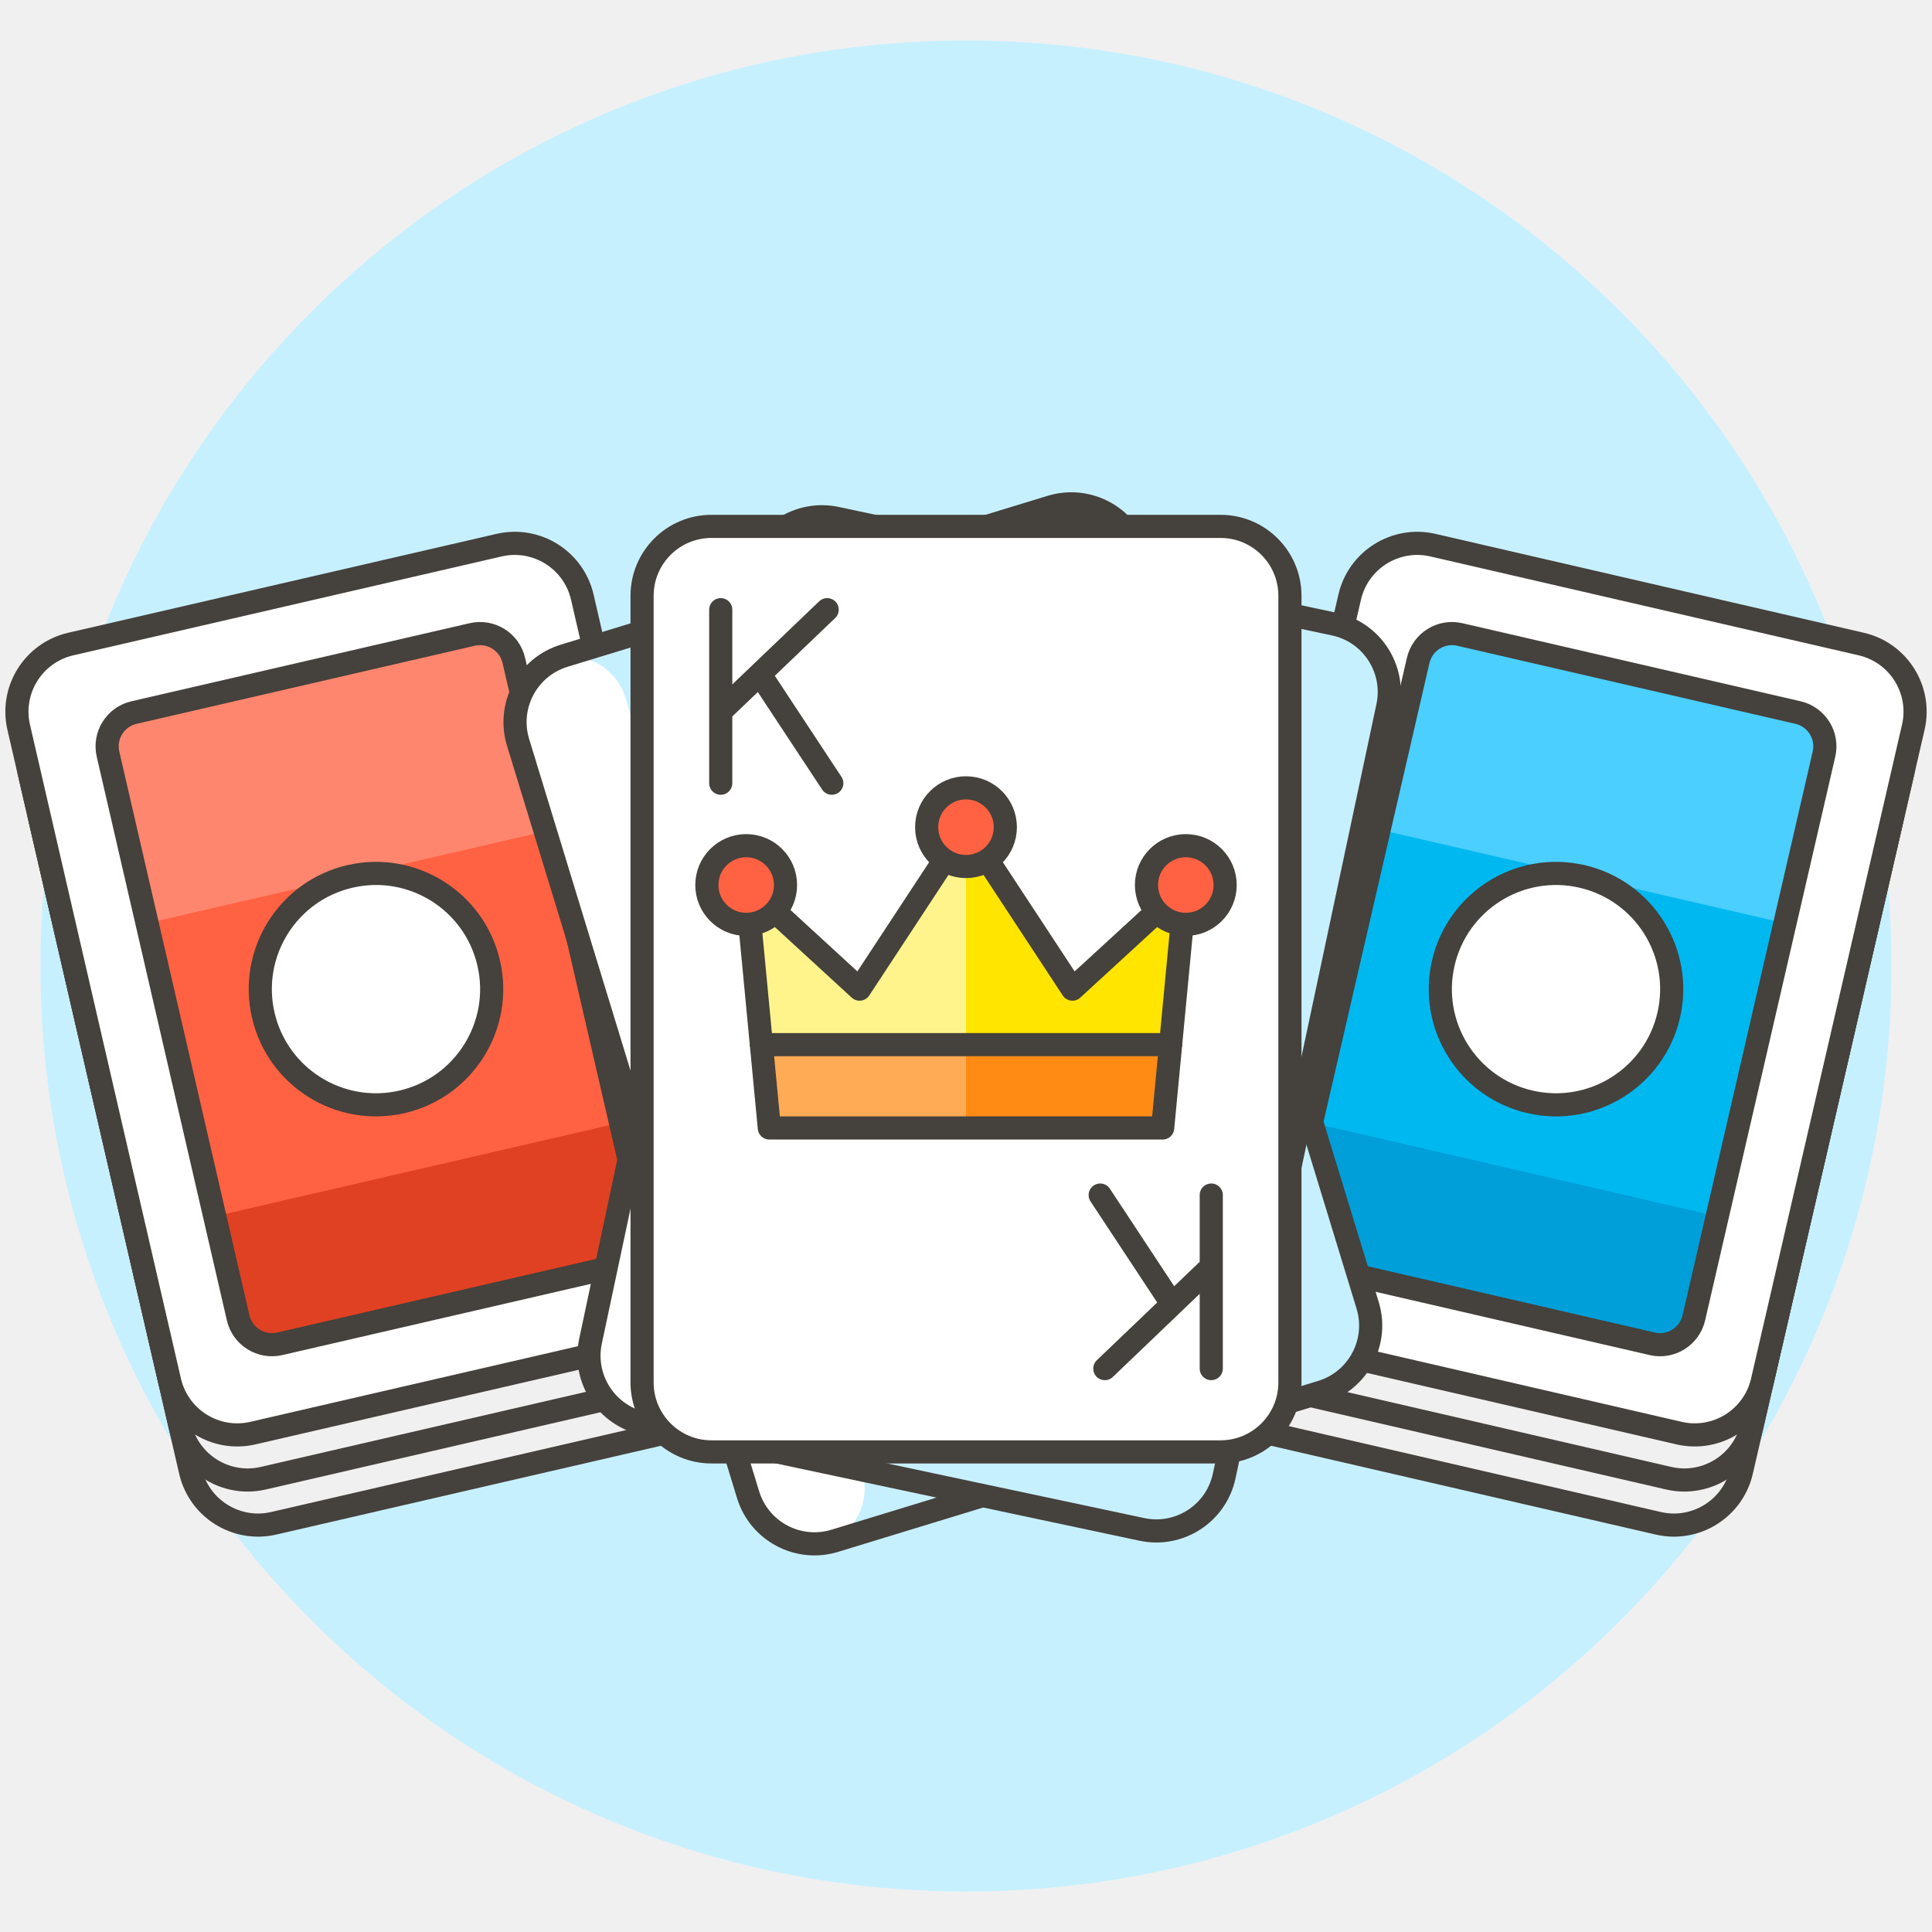
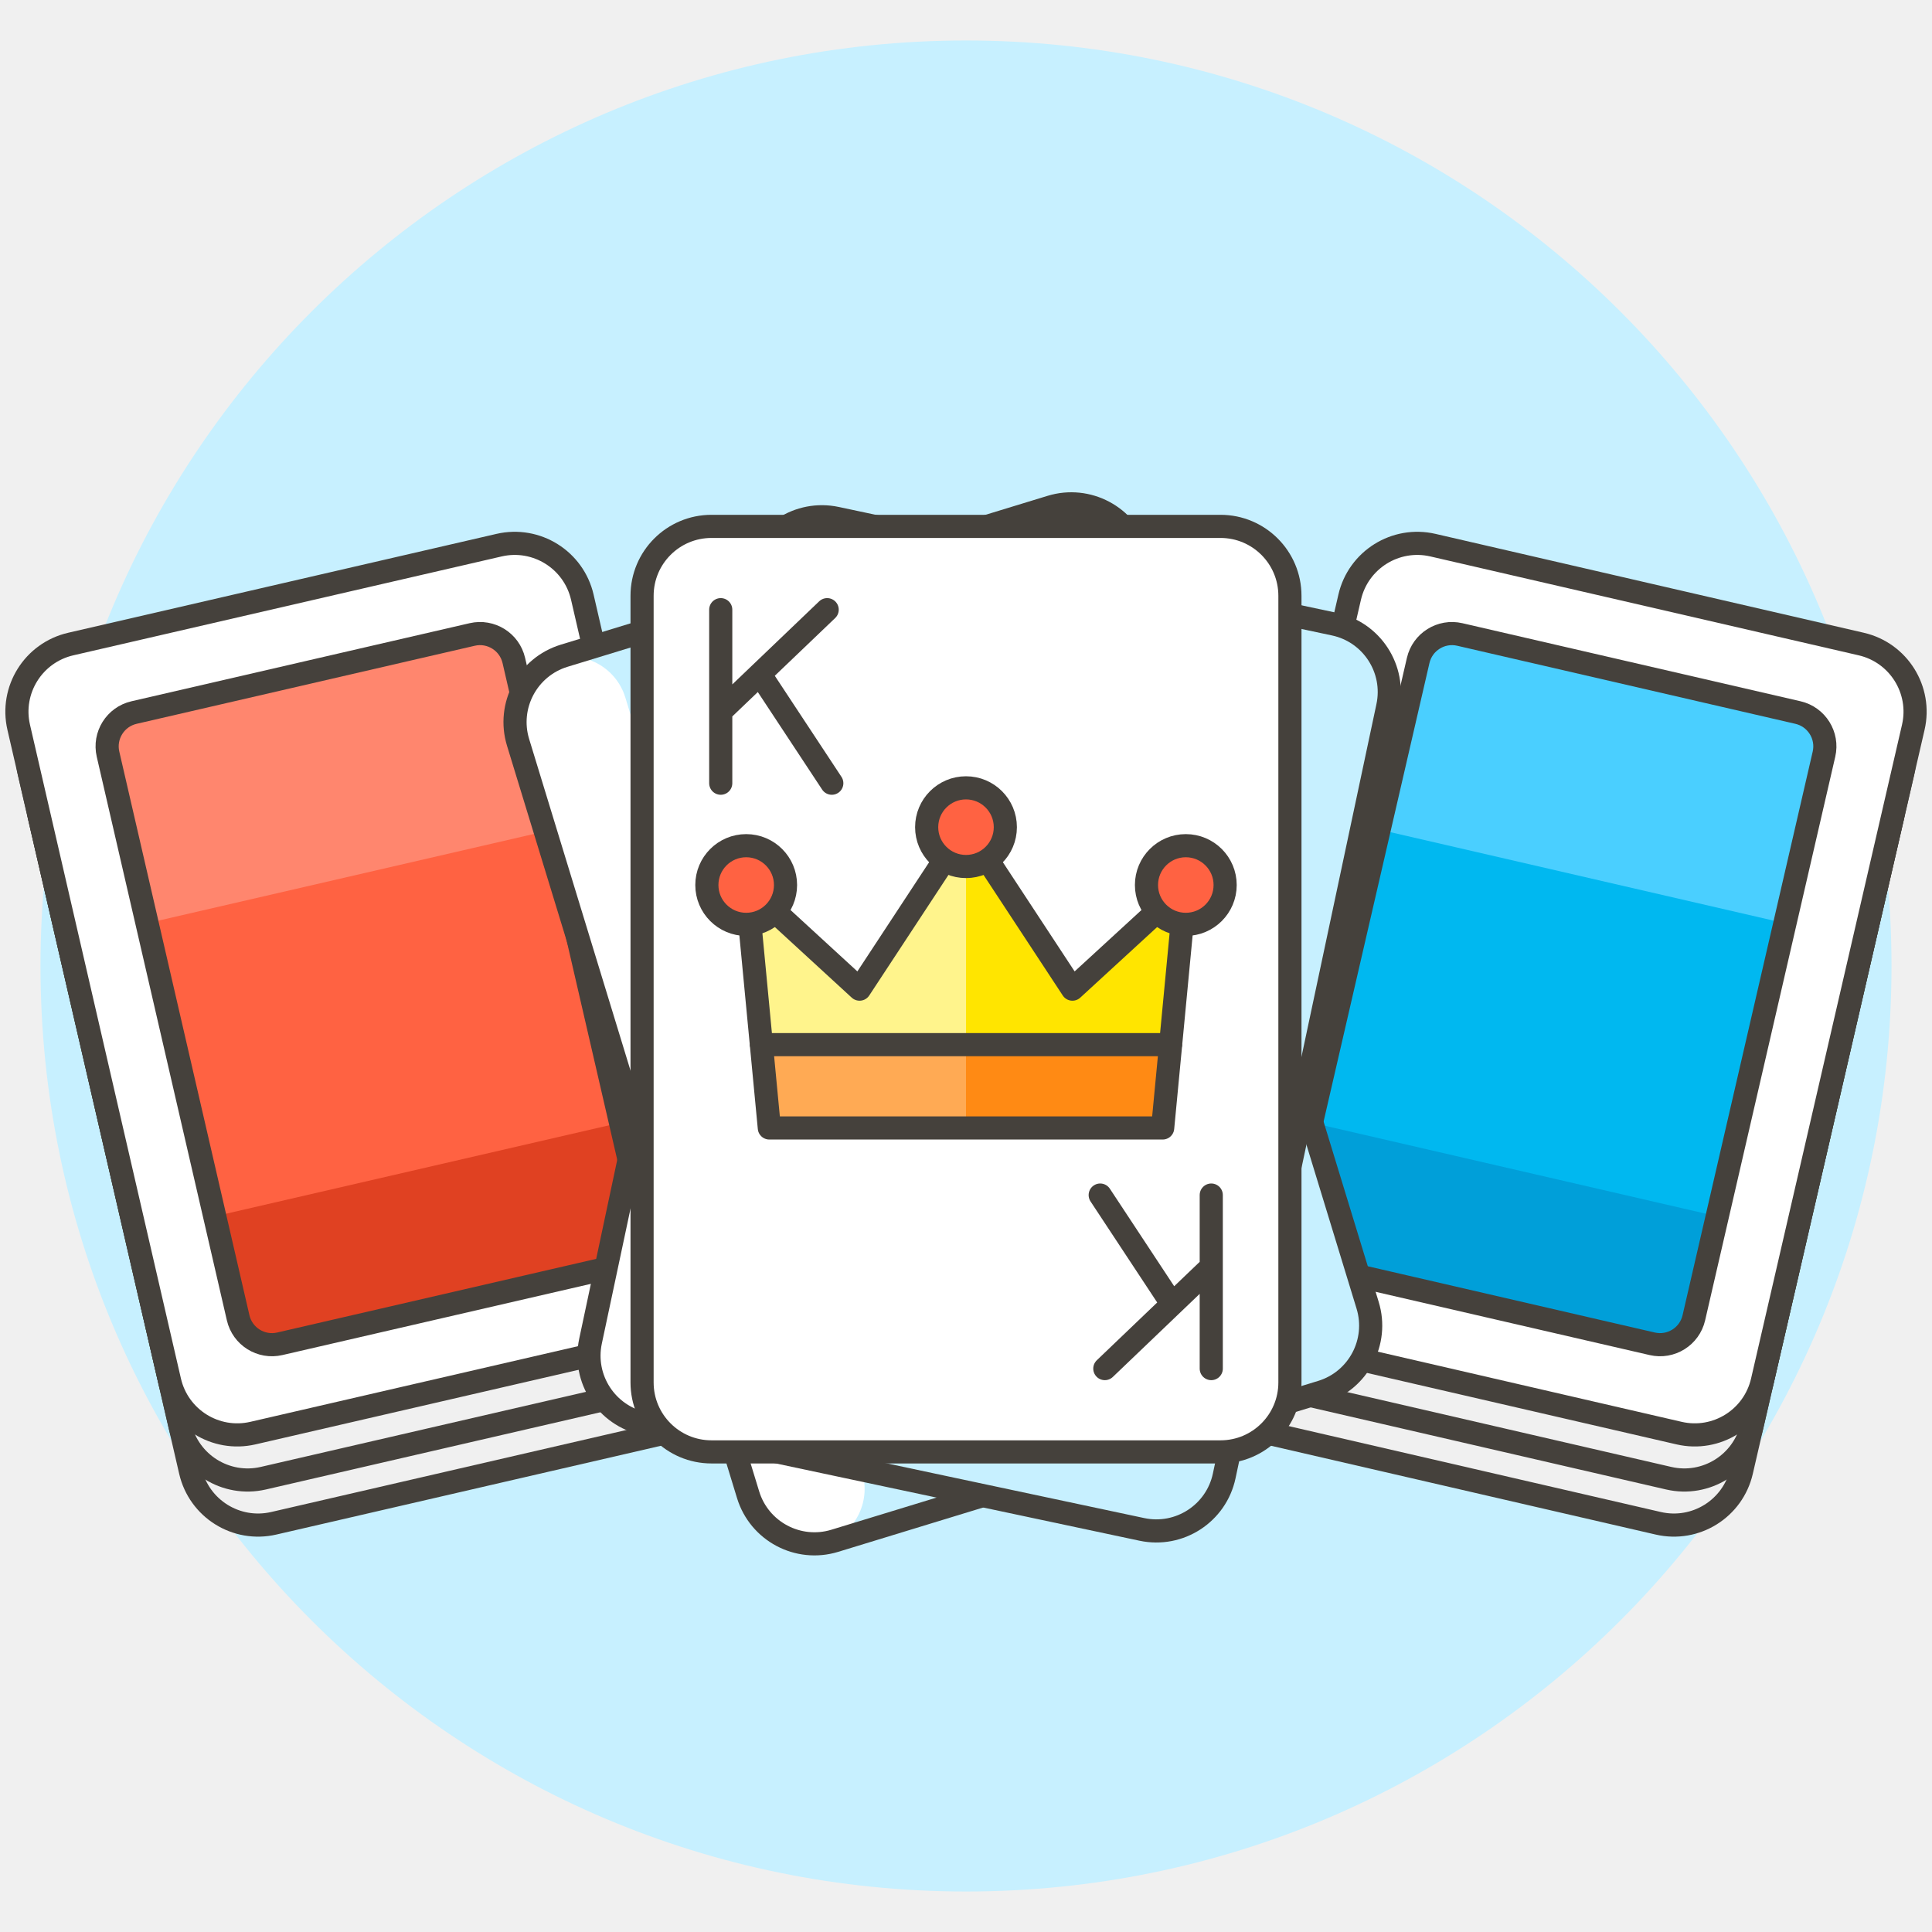
<svg xmlns="http://www.w3.org/2000/svg" width="133.6" height="133.6" viewBox="13.2 13.2 133.6 133.6">
  <g transform="scale(1.6)">
    <circle cx="50" cy="50" r="40" fill="#c7f0ff" />
    <g transform="rotate(-13 236.06 -82.017)">
      <rect width="25" height="35" x="-12.5" y="-13.5" fill="#f0f0f0" rx="3" />
      <rect width="25" height="35" x="-12.5" y="-13.5" fill="none" stroke="#45413c" stroke-linecap="round" stroke-linejoin="round" rx="3" />
      <rect width="25" height="35" x="-12.5" y="-15.5" fill="#f0f0f0" rx="3" />
      <rect width="25" height="35" x="-12.5" y="-15.5" fill="none" stroke="#45413c" stroke-linecap="round" stroke-linejoin="round" rx="3" />
      <rect width="25" height="35" x="-12.5" y="-17.5" fill="#fff" rx="3" />
      <rect width="25" height="35" x="-12.5" y="-17.5" fill="none" stroke="#45413c" stroke-linecap="round" stroke-linejoin="round" rx="3" />
      <rect width="18" height="28" x="-9" y="-14" fill="#ff6242" rx="1.5" />
      <path fill="#ff866e" d="M-9-12.5A1.5 1.5 0 0 1-7.5-14h15A1.5 1.5 0 0 1 9-12.5V-5H-9z" />
      <path fill="#e04122" d="M-9 8H9v4.5A1.5 1.5 0 0 1 7.5 14h-15A1.5 1.5 0 0 1-9 12.5z" />
      <rect width="18" height="28" x="-9" y="-14" fill="none" stroke="#45413c" stroke-linecap="round" stroke-linejoin="round" rx="1.5" />
-       <circle r="5" fill="#fff" />
-       <circle r="5" fill="none" stroke="#45413c" stroke-linecap="round" stroke-linejoin="round" />
    </g>
    <g transform="rotate(13 -186.06 356.827)">
      <rect width="25" height="35" x="-12.5" y="-13.5" fill="#f0f0f0" rx="3" />
      <rect width="25" height="35" x="-12.5" y="-13.5" fill="none" stroke="#45413c" stroke-linecap="round" stroke-linejoin="round" rx="3" />
      <rect width="25" height="35" x="-12.5" y="-15.5" fill="#f0f0f0" rx="3" />
      <rect width="25" height="35" x="-12.5" y="-15.5" fill="none" stroke="#45413c" stroke-linecap="round" stroke-linejoin="round" rx="3" />
      <rect width="25" height="35" x="-12.5" y="-17.5" fill="#fff" rx="3" />
      <rect width="25" height="35" x="-12.5" y="-17.5" fill="none" stroke="#45413c" stroke-linecap="round" stroke-linejoin="round" rx="3" />
      <rect width="18" height="28" x="-9" y="-14" fill="#00b8f0" rx="1.5" />
      <path fill="#4acfff" d="M-9-12.5A1.5 1.5 0 0 1-7.5-14h15A1.5 1.5 0 0 1 9-12.5V-5H-9z" />
      <path fill="#009fd9" d="M-9 8H9v4.5A1.5 1.5 0 0 1 7.5 14h-15A1.5 1.5 0 0 1-9 12.5z" />
      <rect width="18" height="28" x="-9" y="-14" fill="none" stroke="#45413c" stroke-linecap="round" stroke-linejoin="round" rx="1.5" />
-       <circle r="5" fill="#fff" />
-       <circle r="5" fill="none" stroke="#45413c" stroke-linecap="round" stroke-linejoin="round" />
    </g>
    <g transform="rotate(-17 200.143 -137.683)">
      <rect width="28" height="40" x="-14" y="-20" fill="#fff" rx="3" />
      <rect width="28" height="40" x="-14" y="-20" fill="#c7f0ff" rx="3" />
      <rect width="5" height="40" x="-14" y="-20" fill="#fff" rx="2.5" />
      <rect width="28" height="40" x="-14" y="-20" fill="none" stroke="#45413c" stroke-linecap="round" stroke-linejoin="round" rx="3" />
    </g>
    <g transform="rotate(12 -224.252 268.866)">
      <rect width="28" height="40" x="-14" y="-20" fill="#fff" rx="3" />
      <rect width="28" height="40" x="-14" y="-20" fill="#c7f0ff" rx="3" />
      <rect width="5" height="40" x="-14" y="-20" fill="#fff" rx="2.5" />
      <rect width="28" height="40" x="-14" y="-20" fill="none" stroke="#45413c" stroke-linecap="round" stroke-linejoin="round" rx="3" />
    </g>
    <g transform="translate(50 51)">
      <rect width="28" height="40" x="-14" y="-20" fill="#fff" rx="3" />
      <rect width="28" height="40" x="-14" y="-20" fill="none" stroke="#45413c" stroke-linecap="round" stroke-linejoin="round" rx="3" />
      <path fill="none" stroke="#45413c" stroke-linecap="round" stroke-linejoin="round" d="M-10.6-16.4v7.5m4.6-7.5-4.6 4.4m1.7-1.6 3.1 4.7m16.4 25.3V8.9M6 16.4l4.6-4.4m-1.7 1.6L5.8 8.9" />
      <path fill="#ffe500" d="m-8.5 6-1-10.5L-4.6 0 0-7l4.6 7 4.9-4.5L8.5 6z" />
      <path fill="#fff48c" d="m-8.5 6-1-10.5L-4.6 0 0-7V6z" />
      <path fill="#ff8a14" d="M-8.85 2.4h17.7L8.5 6h-17z" />
      <path fill="#ffaa54" d="M-8.85 2.4H0V6h-8.5z" />
      <path fill="none" stroke="#45413c" stroke-linecap="round" stroke-linejoin="round" d="M-8.85 2.4h17.7M-8.5 6l-1-10.5L-4.6 0 0-7l4.6 7 4.9-4.5L8.5 6z" />
      <circle cx="-9.5" cy="-4.5" r="1.7" fill="#ff6242" />
      <circle cx="-9.5" cy="-4.5" r="1.7" fill="none" stroke="#45413c" stroke-linecap="round" stroke-linejoin="round" />
      <circle cy="-7" r="1.7" fill="#ff6242" />
      <circle cy="-7" r="1.7" fill="none" stroke="#45413c" stroke-linecap="round" stroke-linejoin="round" />
      <circle cx="9.5" cy="-4.5" r="1.7" fill="#ff6242" />
      <circle cx="9.5" cy="-4.5" r="1.7" fill="none" stroke="#45413c" stroke-linecap="round" stroke-linejoin="round" />
    </g>
  </g>
</svg>
